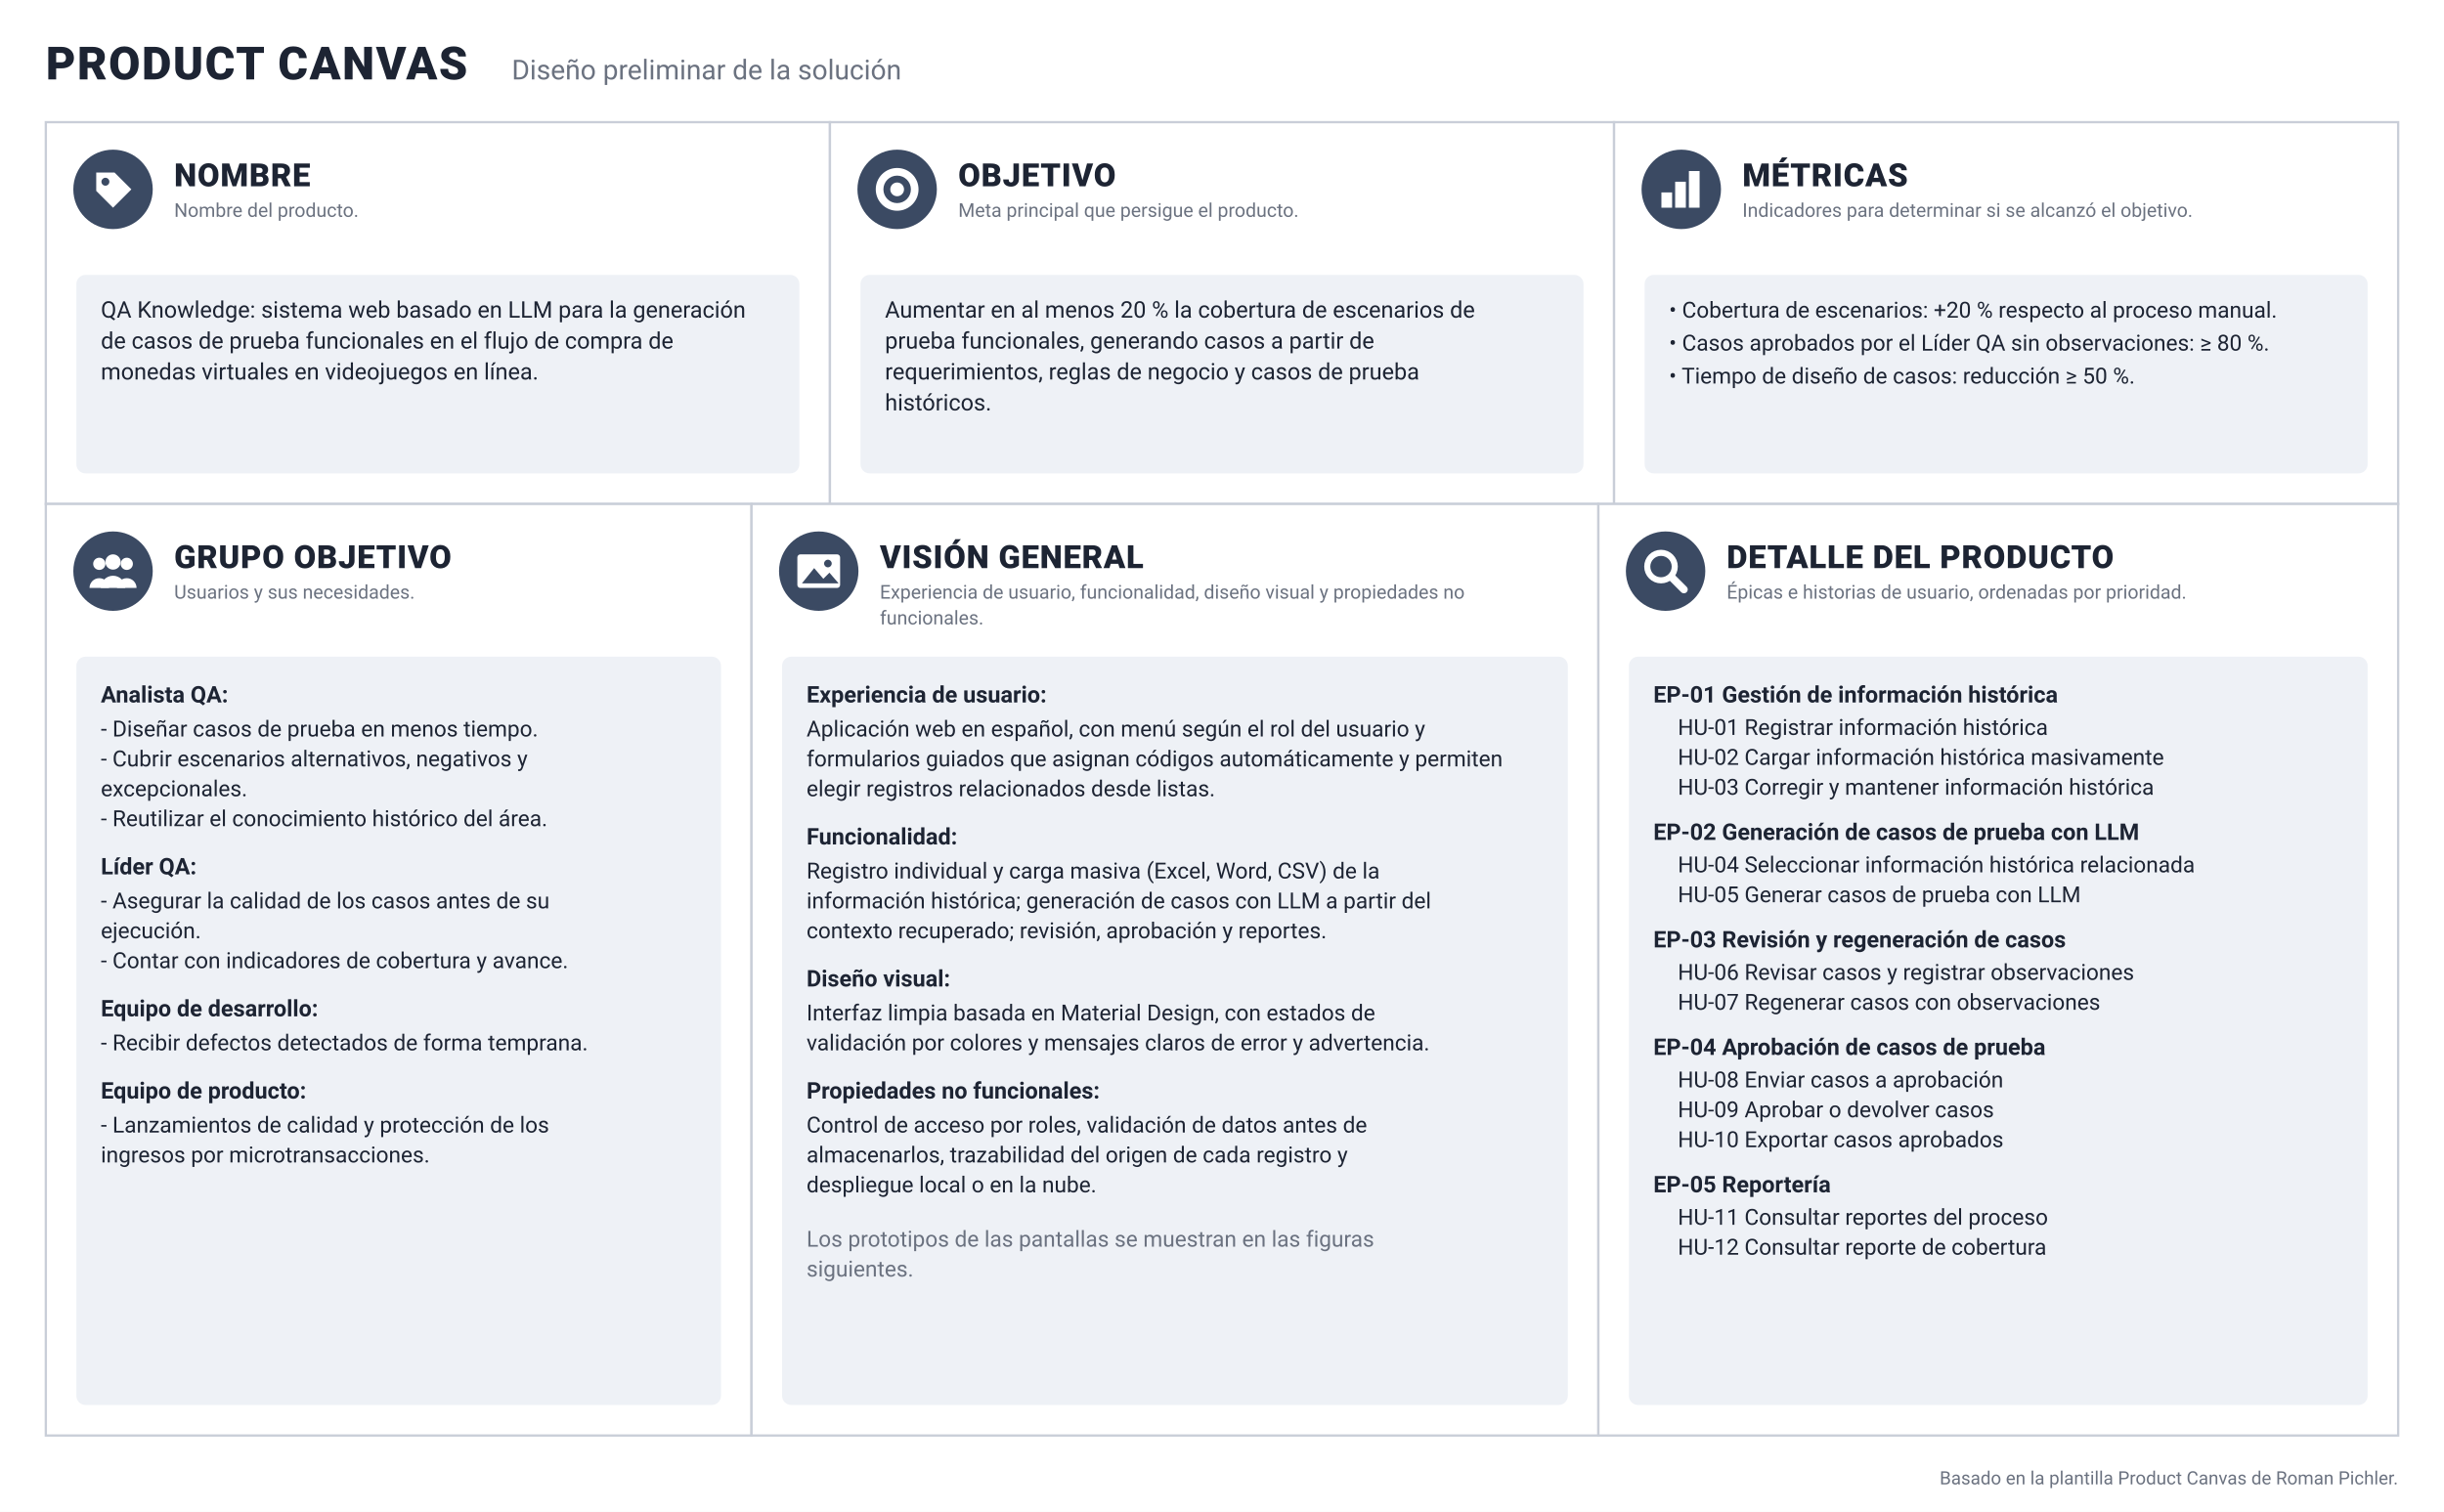
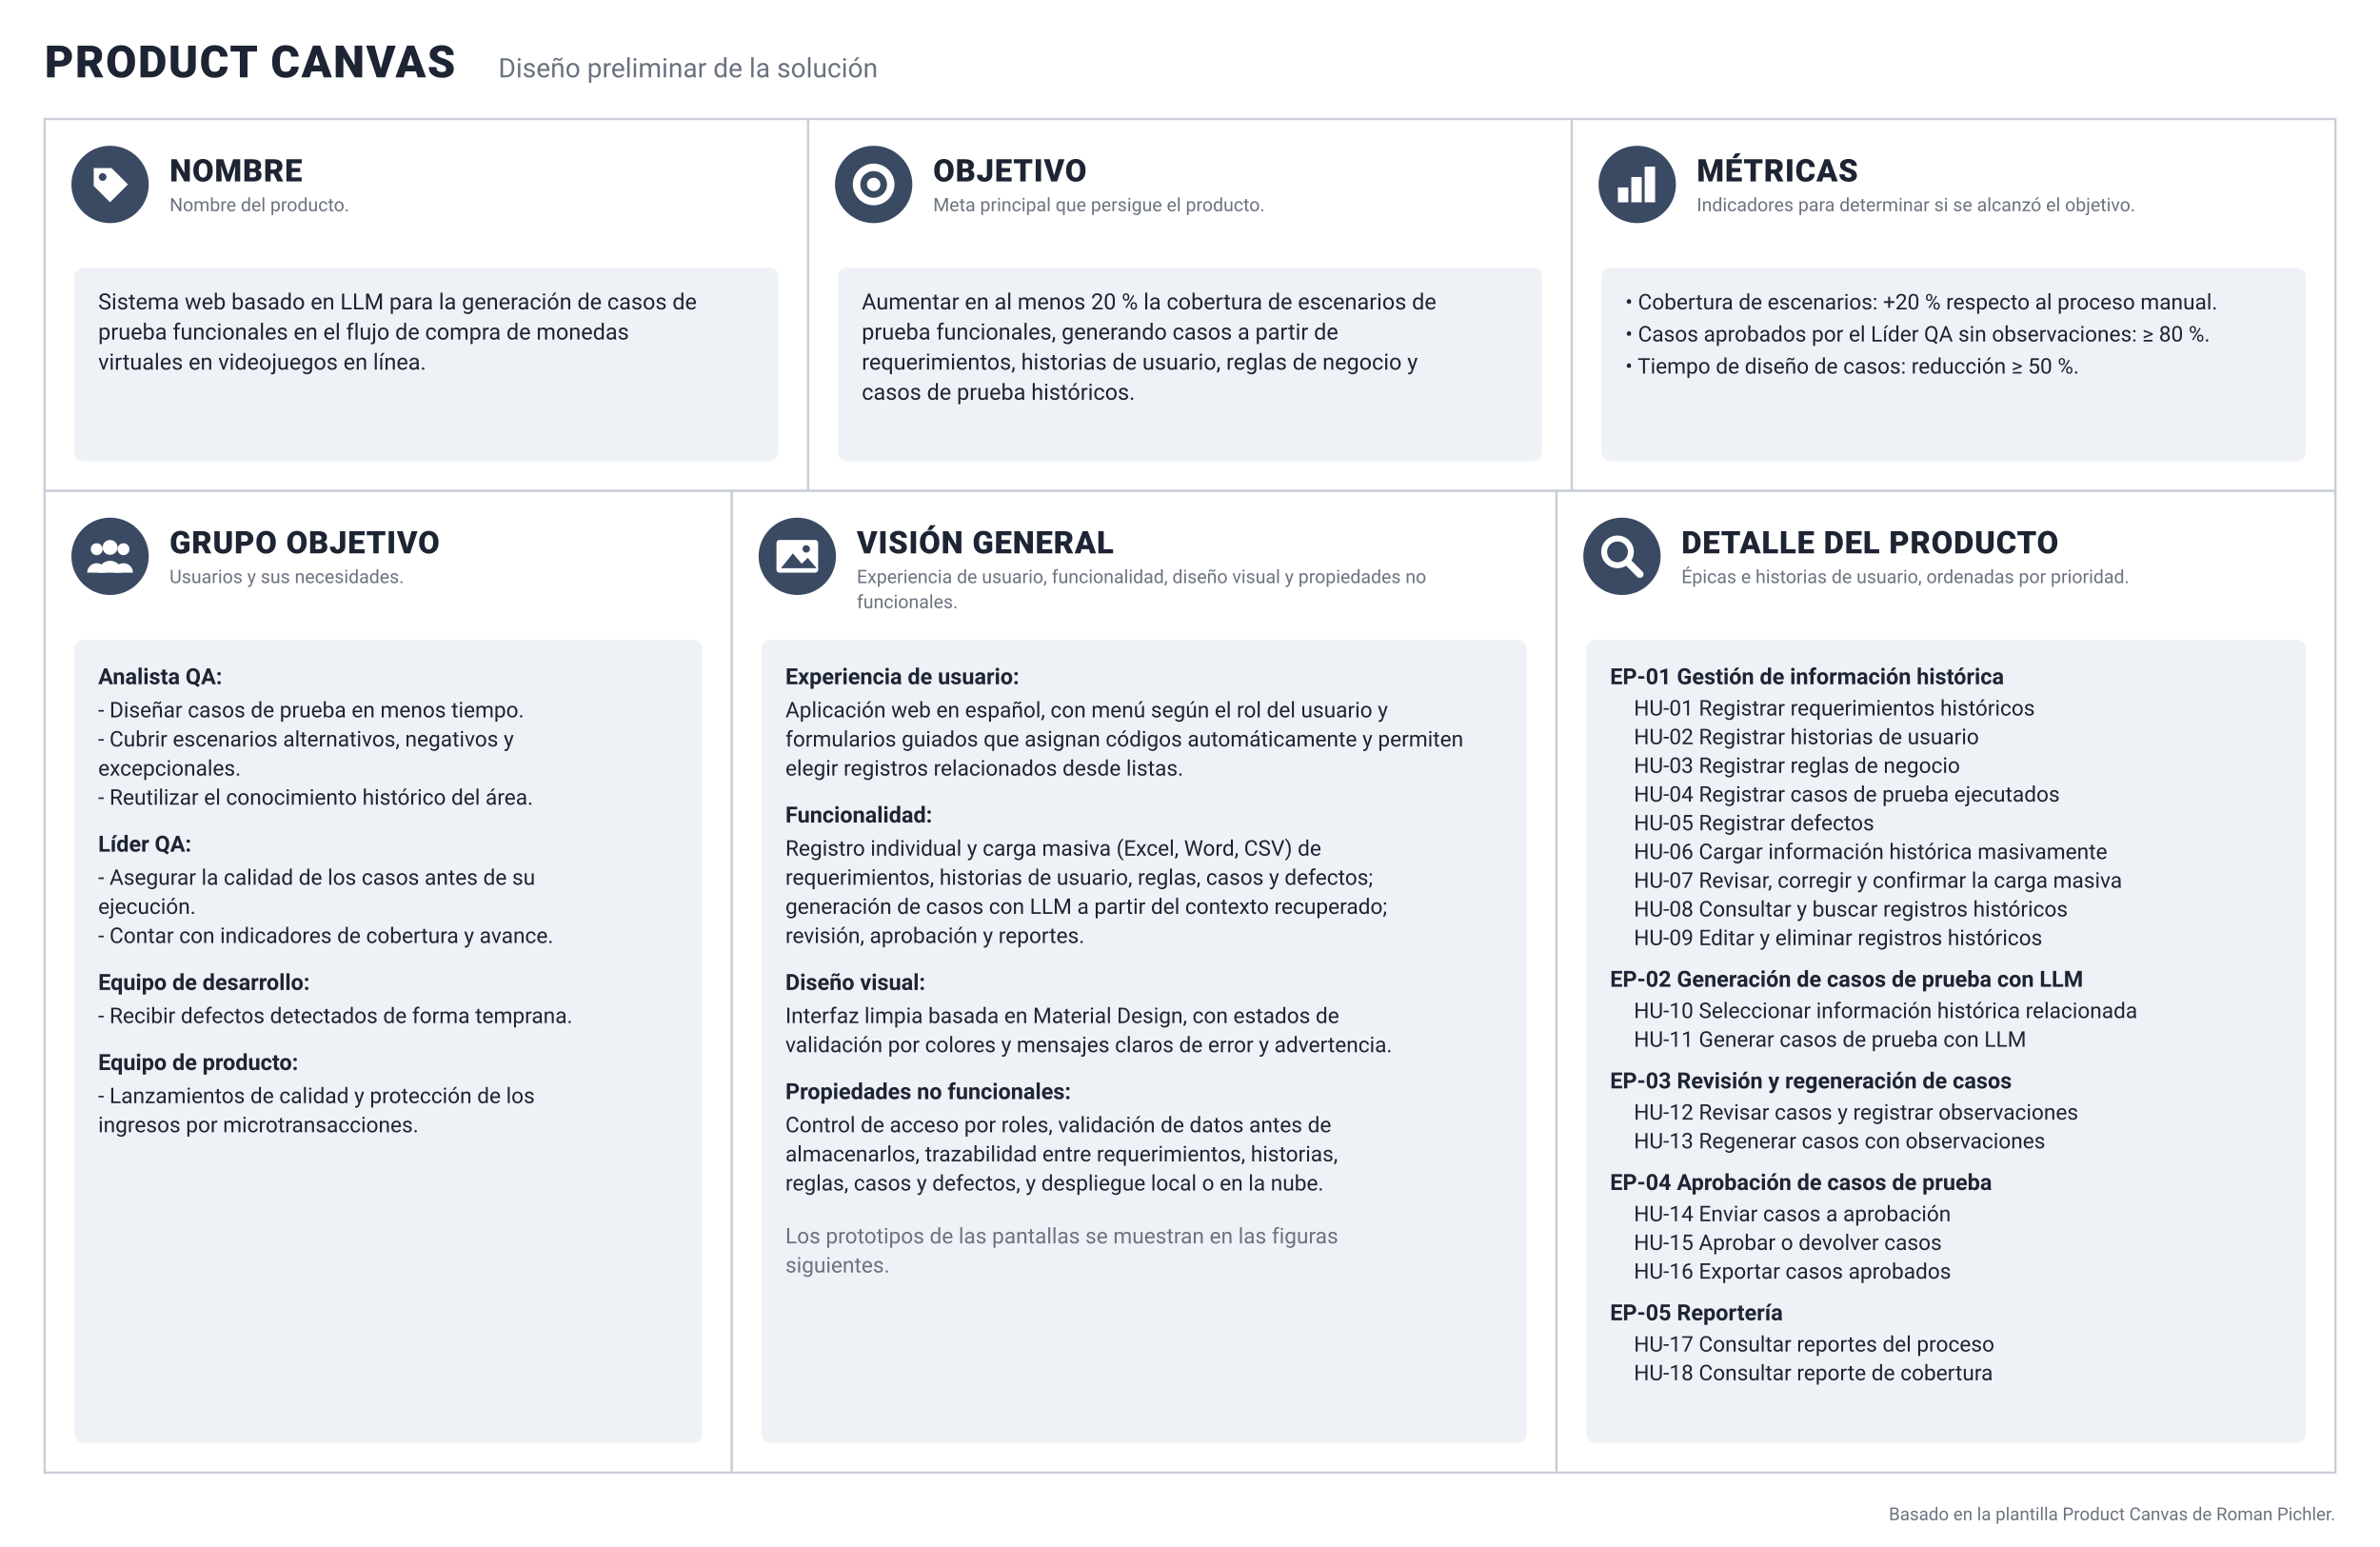
- <svg xmlns="http://www.w3.org/2000/svg" width="1600" height="990" viewBox="0 0 1600 990" font-family="Segoe UI, Roboto, Helvetica, Arial, sans-serif">
-   <rect width="1600" height="990" fill="#ffffff" />
+ <svg xmlns="http://www.w3.org/2000/svg" width="1600" height="1040" viewBox="0 0 1600 1040" font-family="Segoe UI, Roboto, Helvetica, Arial, sans-serif">
+   <rect width="1600" height="1040" fill="#ffffff" />
  <text x="30" y="52" font-size="30" font-weight="800" fill="#1d2433" letter-spacing="1">PRODUCT CANVAS</text>
  <text x="335" y="52" font-size="18" fill="#6b7280">Diseño preliminar de la solución</text>
  <rect x="30" y="80" width="513.333" height="250" fill="#ffffff" stroke="#c9ced8" stroke-width="1.5" />
  <circle cx="74" cy="124" r="26" fill="#3b4a63" />
  <path d="M63,113 h12 l11,11 l-12,12 l-11,-11 z" fill="#ffffff" />
  <circle cx="69" cy="119" r="2.6" fill="#3b4a63" />
  <text x="114" y="122" font-size="21" font-weight="800" fill="#1d2433" letter-spacing="0.5">NOMBRE</text>
  <text x="114" y="142" font-size="12.5" font-weight="400" fill="#6b7280">Nombre del producto.</text>
  <rect x="50" y="180" width="473.333" height="130" rx="6" fill="#eef1f6" />
-   <text x="66" y="208" font-size="15" font-weight="400" fill="#1d2433">QA Knowledge: sistema web basado en LLM para la generación</text>
-   <text x="66" y="228.25" font-size="15" font-weight="400" fill="#1d2433">de casos de prueba funcionales en el flujo de compra de</text>
-   <text x="66" y="248.5" font-size="15" font-weight="400" fill="#1d2433">monedas virtuales en videojuegos en línea.</text>
+   <text x="66" y="208" font-size="15" font-weight="400" fill="#1d2433">Sistema web basado en LLM para la generación de casos de</text>
+   <text x="66" y="228.25" font-size="15" font-weight="400" fill="#1d2433">prueba funcionales en el flujo de compra de monedas</text>
+   <text x="66" y="248.5" font-size="15" font-weight="400" fill="#1d2433">virtuales en videojuegos en línea.</text>
  <rect x="543.333" y="80" width="513.333" height="250" fill="#ffffff" stroke="#c9ced8" stroke-width="1.5" />
  <circle cx="587.333" cy="124" r="26" fill="#3b4a63" />
  <circle cx="587.333" cy="124" r="14" fill="#ffffff" />
  <circle cx="587.333" cy="124" r="9" fill="#3b4a63" />
  <circle cx="587.333" cy="124" r="4.5" fill="#ffffff" />
  <text x="627.333" y="122" font-size="21" font-weight="800" fill="#1d2433" letter-spacing="0.5">OBJETIVO</text>
  <text x="627.333" y="142" font-size="12.5" font-weight="400" fill="#6b7280">Meta principal que persigue el producto.</text>
  <rect x="563.333" y="180" width="473.333" height="130" rx="6" fill="#eef1f6" />
  <text x="579.333" y="208" font-size="15" font-weight="400" fill="#1d2433">Aumentar en al menos 20 % la cobertura de escenarios de</text>
  <text x="579.333" y="228.25" font-size="15" font-weight="400" fill="#1d2433">prueba funcionales, generando casos a partir de</text>
-   <text x="579.333" y="248.5" font-size="15" font-weight="400" fill="#1d2433">requerimientos, reglas de negocio y casos de prueba</text>
-   <text x="579.333" y="268.75" font-size="15" font-weight="400" fill="#1d2433">históricos.</text>
+   <text x="579.333" y="248.5" font-size="15" font-weight="400" fill="#1d2433">requerimientos, historias de usuario, reglas de negocio y</text>
+   <text x="579.333" y="268.75" font-size="15" font-weight="400" fill="#1d2433">casos de prueba históricos.</text>
  <rect x="1056.667" y="80" width="513.333" height="250" fill="#ffffff" stroke="#c9ced8" stroke-width="1.5" />
  <circle cx="1100.667" cy="124" r="26" fill="#3b4a63" />
  <rect x="1087.667" y="126" width="7" height="10" fill="#ffffff" />
  <rect x="1096.667" y="119" width="7" height="17" fill="#ffffff" />
  <rect x="1105.667" y="112" width="7" height="24" fill="#ffffff" />
  <text x="1140.667" y="122" font-size="21" font-weight="800" fill="#1d2433" letter-spacing="0.5">MÉTRICAS</text>
  <text x="1140.667" y="142" font-size="12.5" font-weight="400" fill="#6b7280">Indicadores para determinar si se alcanzó el objetivo.</text>
  <rect x="1076.667" y="180" width="473.333" height="130" rx="6" fill="#eef1f6" />
  <text x="1092.667" y="208" font-size="14.5" font-weight="400" fill="#1d2433">• Cobertura de escenarios: +20 % respecto al proceso manual.</text>
  <text x="1092.667" y="229.575" font-size="14.5" font-weight="400" fill="#1d2433">• Casos aprobados por el Líder QA sin observaciones: ≥ 80 %.</text>
  <text x="1092.667" y="251.15" font-size="14.5" font-weight="400" fill="#1d2433">• Tiempo de diseño de casos: reducción ≥ 50 %.</text>
-   <rect x="30" y="330" width="462.0" height="610" fill="#ffffff" stroke="#c9ced8" stroke-width="1.5" />
+   <rect x="30" y="330" width="462.0" height="660" fill="#ffffff" stroke="#c9ced8" stroke-width="1.5" />
  <circle cx="74" cy="374" r="26" fill="#3b4a63" />
  <circle cx="65" cy="369.2" r="4.0" fill="#ffffff" />
  <path d="M58.6,385 a6.4,6.4 0 0 1 12.8,0 z" fill="#ffffff" />
  <circle cx="83" cy="369.2" r="4.0" fill="#ffffff" />
  <path d="M76.6,385 a6.4,6.4 0 0 1 12.8,0 z" fill="#ffffff" />
  <circle cx="74" cy="368" r="5" fill="#ffffff" />
  <path d="M66,385 a8,8 0 0 1 16,0 z" fill="#ffffff" />
  <text x="114" y="372" font-size="21" font-weight="800" fill="#1d2433" letter-spacing="0.5">GRUPO OBJETIVO</text>
  <text x="114" y="392" font-size="12.5" font-weight="400" fill="#6b7280">Usuarios y sus necesidades.</text>
-   <rect x="50" y="430" width="422.0" height="490" rx="6" fill="#eef1f6" />
+   <rect x="50" y="430" width="422.0" height="540" rx="6" fill="#eef1f6" />
  <text x="66" y="460" font-size="15" font-weight="700" fill="#1d2433">Analista QA:</text>
  <text x="66" y="482.25" font-size="14.5" font-weight="400" fill="#1d2433">- Diseñar casos de prueba en menos tiempo.</text>
  <text x="66" y="501.825" font-size="14.5" font-weight="400" fill="#1d2433">- Cubrir escenarios alternativos, negativos y</text>
  <text x="66" y="521.4" font-size="14.5" font-weight="400" fill="#1d2433">excepcionales.</text>
  <text x="66" y="540.975" font-size="14.5" font-weight="400" fill="#1d2433">- Reutilizar el conocimiento histórico del área.</text>
  <text x="66" y="572.55" font-size="15" font-weight="700" fill="#1d2433">Líder QA:</text>
  <text x="66" y="594.8" font-size="14.5" font-weight="400" fill="#1d2433">- Asegurar la calidad de los casos antes de su</text>
  <text x="66" y="614.375" font-size="14.5" font-weight="400" fill="#1d2433">ejecución.</text>
  <text x="66" y="633.95" font-size="14.5" font-weight="400" fill="#1d2433">- Contar con indicadores de cobertura y avance.</text>
  <text x="66" y="665.525" font-size="15" font-weight="700" fill="#1d2433">Equipo de desarrollo:</text>
  <text x="66" y="687.775" font-size="14.5" font-weight="400" fill="#1d2433">- Recibir defectos detectados de forma temprana.</text>
  <text x="66" y="719.35" font-size="15" font-weight="700" fill="#1d2433">Equipo de producto:</text>
  <text x="66" y="741.6" font-size="14.5" font-weight="400" fill="#1d2433">- Lanzamientos de calidad y protección de los</text>
  <text x="66" y="761.175" font-size="14.5" font-weight="400" fill="#1d2433">ingresos por microtransacciones.</text>
-   <rect x="492.0" y="330" width="554.4" height="610" fill="#ffffff" stroke="#c9ced8" stroke-width="1.5" />
+   <rect x="492.0" y="330" width="554.4" height="660" fill="#ffffff" stroke="#c9ced8" stroke-width="1.5" />
  <circle cx="536.0" cy="374" r="26" fill="#3b4a63" />
  <rect x="522.0" y="363" width="28" height="22" rx="2" fill="#ffffff" />
  <path d="M525.0,382 l8,-10 l6,7 l4,-4 l6,7 z" fill="#3b4a63" />
  <circle cx="542.0" cy="369" r="2.5" fill="#3b4a63" />
  <text x="576.0" y="372" font-size="21" font-weight="800" fill="#1d2433" letter-spacing="0.5">VISIÓN GENERAL</text>
  <text x="576.0" y="392" font-size="12.5" font-weight="400" fill="#6b7280">Experiencia de usuario, funcionalidad, diseño visual y propiedades no</text>
  <text x="576.0" y="408.875" font-size="12.5" font-weight="400" fill="#6b7280">funcionales.</text>
-   <rect x="512.0" y="430" width="514.4" height="490" rx="6" fill="#eef1f6" />
+   <rect x="512.0" y="430" width="514.4" height="540" rx="6" fill="#eef1f6" />
  <text x="528.0" y="460" font-size="15" font-weight="700" fill="#1d2433">Experiencia de usuario:</text>
  <text x="528.0" y="482.25" font-size="14.5" font-weight="400" fill="#1d2433">Aplicación web en español, con menú según el rol del usuario y</text>
  <text x="528.0" y="501.825" font-size="14.5" font-weight="400" fill="#1d2433">formularios guiados que asignan códigos automáticamente y permiten</text>
  <text x="528.0" y="521.4" font-size="14.5" font-weight="400" fill="#1d2433">elegir registros relacionados desde listas.</text>
  <text x="528.0" y="552.975" font-size="15" font-weight="700" fill="#1d2433">Funcionalidad:</text>
-   <text x="528.0" y="575.225" font-size="14.5" font-weight="400" fill="#1d2433">Registro individual y carga masiva (Excel, Word, CSV) de la</text>
-   <text x="528.0" y="594.8" font-size="14.5" font-weight="400" fill="#1d2433">información histórica; generación de casos con LLM a partir del</text>
-   <text x="528.0" y="614.375" font-size="14.5" font-weight="400" fill="#1d2433">contexto recuperado; revisión, aprobación y reportes.</text>
-   <text x="528.0" y="645.95" font-size="15" font-weight="700" fill="#1d2433">Diseño visual:</text>
-   <text x="528.0" y="668.2" font-size="14.5" font-weight="400" fill="#1d2433">Interfaz limpia basada en Material Design, con estados de</text>
-   <text x="528.0" y="687.775" font-size="14.5" font-weight="400" fill="#1d2433">validación por colores y mensajes claros de error y advertencia.</text>
-   <text x="528.0" y="719.35" font-size="15" font-weight="700" fill="#1d2433">Propiedades no funcionales:</text>
-   <text x="528.0" y="741.6" font-size="14.5" font-weight="400" fill="#1d2433">Control de acceso por roles, validación de datos antes de</text>
-   <text x="528.0" y="761.175" font-size="14.5" font-weight="400" fill="#1d2433">almacenarlos, trazabilidad del origen de cada registro y</text>
-   <text x="528.0" y="780.75" font-size="14.5" font-weight="400" fill="#1d2433">despliegue local o en la nube.</text>
-   <text x="528.0" y="816.325" font-size="14.5" font-weight="400" fill="#6b7280">Los prototipos de las pantallas se muestran en las figuras</text>
-   <text x="528.0" y="835.9" font-size="14.5" font-weight="400" fill="#6b7280">siguientes.</text>
-   <rect x="1046.4" y="330" width="523.6" height="610" fill="#ffffff" stroke="#c9ced8" stroke-width="1.5" />
+   <text x="528.0" y="575.225" font-size="14.5" font-weight="400" fill="#1d2433">Registro individual y carga masiva (Excel, Word, CSV) de</text>
+   <text x="528.0" y="594.8" font-size="14.5" font-weight="400" fill="#1d2433">requerimientos, historias de usuario, reglas, casos y defectos;</text>
+   <text x="528.0" y="614.375" font-size="14.5" font-weight="400" fill="#1d2433">generación de casos con LLM a partir del contexto recuperado;</text>
+   <text x="528.0" y="633.95" font-size="14.5" font-weight="400" fill="#1d2433">revisión, aprobación y reportes.</text>
+   <text x="528.0" y="665.525" font-size="15" font-weight="700" fill="#1d2433">Diseño visual:</text>
+   <text x="528.0" y="687.775" font-size="14.5" font-weight="400" fill="#1d2433">Interfaz limpia basada en Material Design, con estados de</text>
+   <text x="528.0" y="707.350" font-size="14.5" font-weight="400" fill="#1d2433">validación por colores y mensajes claros de error y advertencia.</text>
+   <text x="528.0" y="738.925" font-size="15" font-weight="700" fill="#1d2433">Propiedades no funcionales:</text>
+   <text x="528.0" y="761.175" font-size="14.5" font-weight="400" fill="#1d2433">Control de acceso por roles, validación de datos antes de</text>
+   <text x="528.0" y="780.750" font-size="14.5" font-weight="400" fill="#1d2433">almacenarlos, trazabilidad entre requerimientos, historias,</text>
+   <text x="528.0" y="800.325" font-size="14.5" font-weight="400" fill="#1d2433">reglas, casos y defectos, y despliegue local o en la nube.</text>
+   <text x="528.0" y="835.900" font-size="14.5" font-weight="400" fill="#6b7280">Los prototipos de las pantallas se muestran en las figuras</text>
+   <text x="528.0" y="855.475" font-size="14.5" font-weight="400" fill="#6b7280">siguientes.</text>
+   <rect x="1046.4" y="330" width="523.6" height="660" fill="#ffffff" stroke="#c9ced8" stroke-width="1.5" />
  <circle cx="1090.4" cy="374" r="26" fill="#3b4a63" />
  <circle cx="1087.4" cy="371" r="9" fill="none" stroke="#ffffff" stroke-width="4" />
  <line x1="1094.4" y1="378" x2="1102.4" y2="386" stroke="#ffffff" stroke-width="5" stroke-linecap="round" />
  <text x="1130.4" y="372" font-size="21" font-weight="800" fill="#1d2433" letter-spacing="0.5">DETALLE DEL PRODUCTO</text>
  <text x="1130.4" y="392" font-size="12.5" font-weight="400" fill="#6b7280">Épicas e historias de usuario, ordenadas por prioridad.</text>
-   <rect x="1066.4" y="430" width="483.6" height="490" rx="6" fill="#eef1f6" />
-   <text x="1082.4" y="460" font-size="15" font-weight="700" fill="#1d2433">EP-01 Gestión de información histórica</text>
-   <text x="1098.4" y="481.25" font-size="14.5" font-weight="400" fill="#1d2433">HU-01 Registrar información histórica</text>
-   <text x="1098.4" y="500.825" font-size="14.5" font-weight="400" fill="#1d2433">HU-02 Cargar información histórica masivamente</text>
-   <text x="1098.4" y="520.4" font-size="14.5" font-weight="400" fill="#1d2433">HU-03 Corregir y mantener información histórica</text>
-   <text x="1082.4" y="549.975" font-size="15" font-weight="700" fill="#1d2433">EP-02 Generación de casos de prueba con LLM</text>
-   <text x="1098.4" y="571.225" font-size="14.5" font-weight="400" fill="#1d2433">HU-04 Seleccionar información histórica relacionada</text>
-   <text x="1098.4" y="590.8" font-size="14.5" font-weight="400" fill="#1d2433">HU-05 Generar casos de prueba con LLM</text>
-   <text x="1082.4" y="620.375" font-size="15" font-weight="700" fill="#1d2433">EP-03 Revisión y regeneración de casos</text>
-   <text x="1098.4" y="641.625" font-size="14.5" font-weight="400" fill="#1d2433">HU-06 Revisar casos y registrar observaciones</text>
-   <text x="1098.4" y="661.2" font-size="14.5" font-weight="400" fill="#1d2433">HU-07 Regenerar casos con observaciones</text>
-   <text x="1082.4" y="690.775" font-size="15" font-weight="700" fill="#1d2433">EP-04 Aprobación de casos de prueba</text>
-   <text x="1098.4" y="712.025" font-size="14.5" font-weight="400" fill="#1d2433">HU-08 Enviar casos a aprobación</text>
-   <text x="1098.4" y="731.6" font-size="14.5" font-weight="400" fill="#1d2433">HU-09 Aprobar o devolver casos</text>
-   <text x="1098.4" y="751.175" font-size="14.5" font-weight="400" fill="#1d2433">HU-10 Exportar casos aprobados</text>
-   <text x="1082.4" y="780.75" font-size="15" font-weight="700" fill="#1d2433">EP-05 Reportería</text>
-   <text x="1098.4" y="802" font-size="14.5" font-weight="400" fill="#1d2433">HU-11 Consultar reportes del proceso</text>
-   <text x="1098.4" y="821.575" font-size="14.5" font-weight="400" fill="#1d2433">HU-12 Consultar reporte de cobertura</text>
-   <text x="1570" y="972" font-size="12" fill="#6b7280" text-anchor="end">Basado en la plantilla Product Canvas de Roman Pichler.</text>
+   <rect x="1066.4" y="430" width="483.6" height="540" rx="6" fill="#eef1f6" />
+   <text x="1082.4" y="460.00" font-size="15" font-weight="700" fill="#1d2433">EP-01 Gestión de información histórica</text>
+   <text x="1098.4" y="481.00" font-size="14.5" font-weight="400" fill="#1d2433">HU-01 Registrar requerimientos históricos</text>
+   <text x="1098.4" y="500.30" font-size="14.5" font-weight="400" fill="#1d2433">HU-02 Registrar historias de usuario</text>
+   <text x="1098.4" y="519.60" font-size="14.5" font-weight="400" fill="#1d2433">HU-03 Registrar reglas de negocio</text>
+   <text x="1098.4" y="538.90" font-size="14.5" font-weight="400" fill="#1d2433">HU-04 Registrar casos de prueba ejecutados</text>
+   <text x="1098.4" y="558.20" font-size="14.5" font-weight="400" fill="#1d2433">HU-05 Registrar defectos</text>
+   <text x="1098.4" y="577.50" font-size="14.5" font-weight="400" fill="#1d2433">HU-06 Cargar información histórica masivamente</text>
+   <text x="1098.4" y="596.80" font-size="14.5" font-weight="400" fill="#1d2433">HU-07 Revisar, corregir y confirmar la carga masiva</text>
+   <text x="1098.4" y="616.10" font-size="14.5" font-weight="400" fill="#1d2433">HU-08 Consultar y buscar registros históricos</text>
+   <text x="1098.4" y="635.40" font-size="14.5" font-weight="400" fill="#1d2433">HU-09 Editar y eliminar registros históricos</text>
+   <text x="1082.4" y="663.40" font-size="15" font-weight="700" fill="#1d2433">EP-02 Generación de casos de prueba con LLM</text>
+   <text x="1098.4" y="684.40" font-size="14.5" font-weight="400" fill="#1d2433">HU-10 Seleccionar información histórica relacionada</text>
+   <text x="1098.4" y="703.70" font-size="14.5" font-weight="400" fill="#1d2433">HU-11 Generar casos de prueba con LLM</text>
+   <text x="1082.4" y="731.70" font-size="15" font-weight="700" fill="#1d2433">EP-03 Revisión y regeneración de casos</text>
+   <text x="1098.4" y="752.70" font-size="14.5" font-weight="400" fill="#1d2433">HU-12 Revisar casos y registrar observaciones</text>
+   <text x="1098.4" y="772.00" font-size="14.5" font-weight="400" fill="#1d2433">HU-13 Regenerar casos con observaciones</text>
+   <text x="1082.4" y="800.00" font-size="15" font-weight="700" fill="#1d2433">EP-04 Aprobación de casos de prueba</text>
+   <text x="1098.4" y="821.00" font-size="14.5" font-weight="400" fill="#1d2433">HU-14 Enviar casos a aprobación</text>
+   <text x="1098.4" y="840.30" font-size="14.5" font-weight="400" fill="#1d2433">HU-15 Aprobar o devolver casos</text>
+   <text x="1098.4" y="859.60" font-size="14.5" font-weight="400" fill="#1d2433">HU-16 Exportar casos aprobados</text>
+   <text x="1082.4" y="887.60" font-size="15" font-weight="700" fill="#1d2433">EP-05 Reportería</text>
+   <text x="1098.4" y="908.60" font-size="14.5" font-weight="400" fill="#1d2433">HU-17 Consultar reportes del proceso</text>
+   <text x="1098.4" y="927.90" font-size="14.5" font-weight="400" fill="#1d2433">HU-18 Consultar reporte de cobertura</text>
+   <text x="1570" y="1022" font-size="12" fill="#6b7280" text-anchor="end">Basado en la plantilla Product Canvas de Roman Pichler.</text>
</svg>
